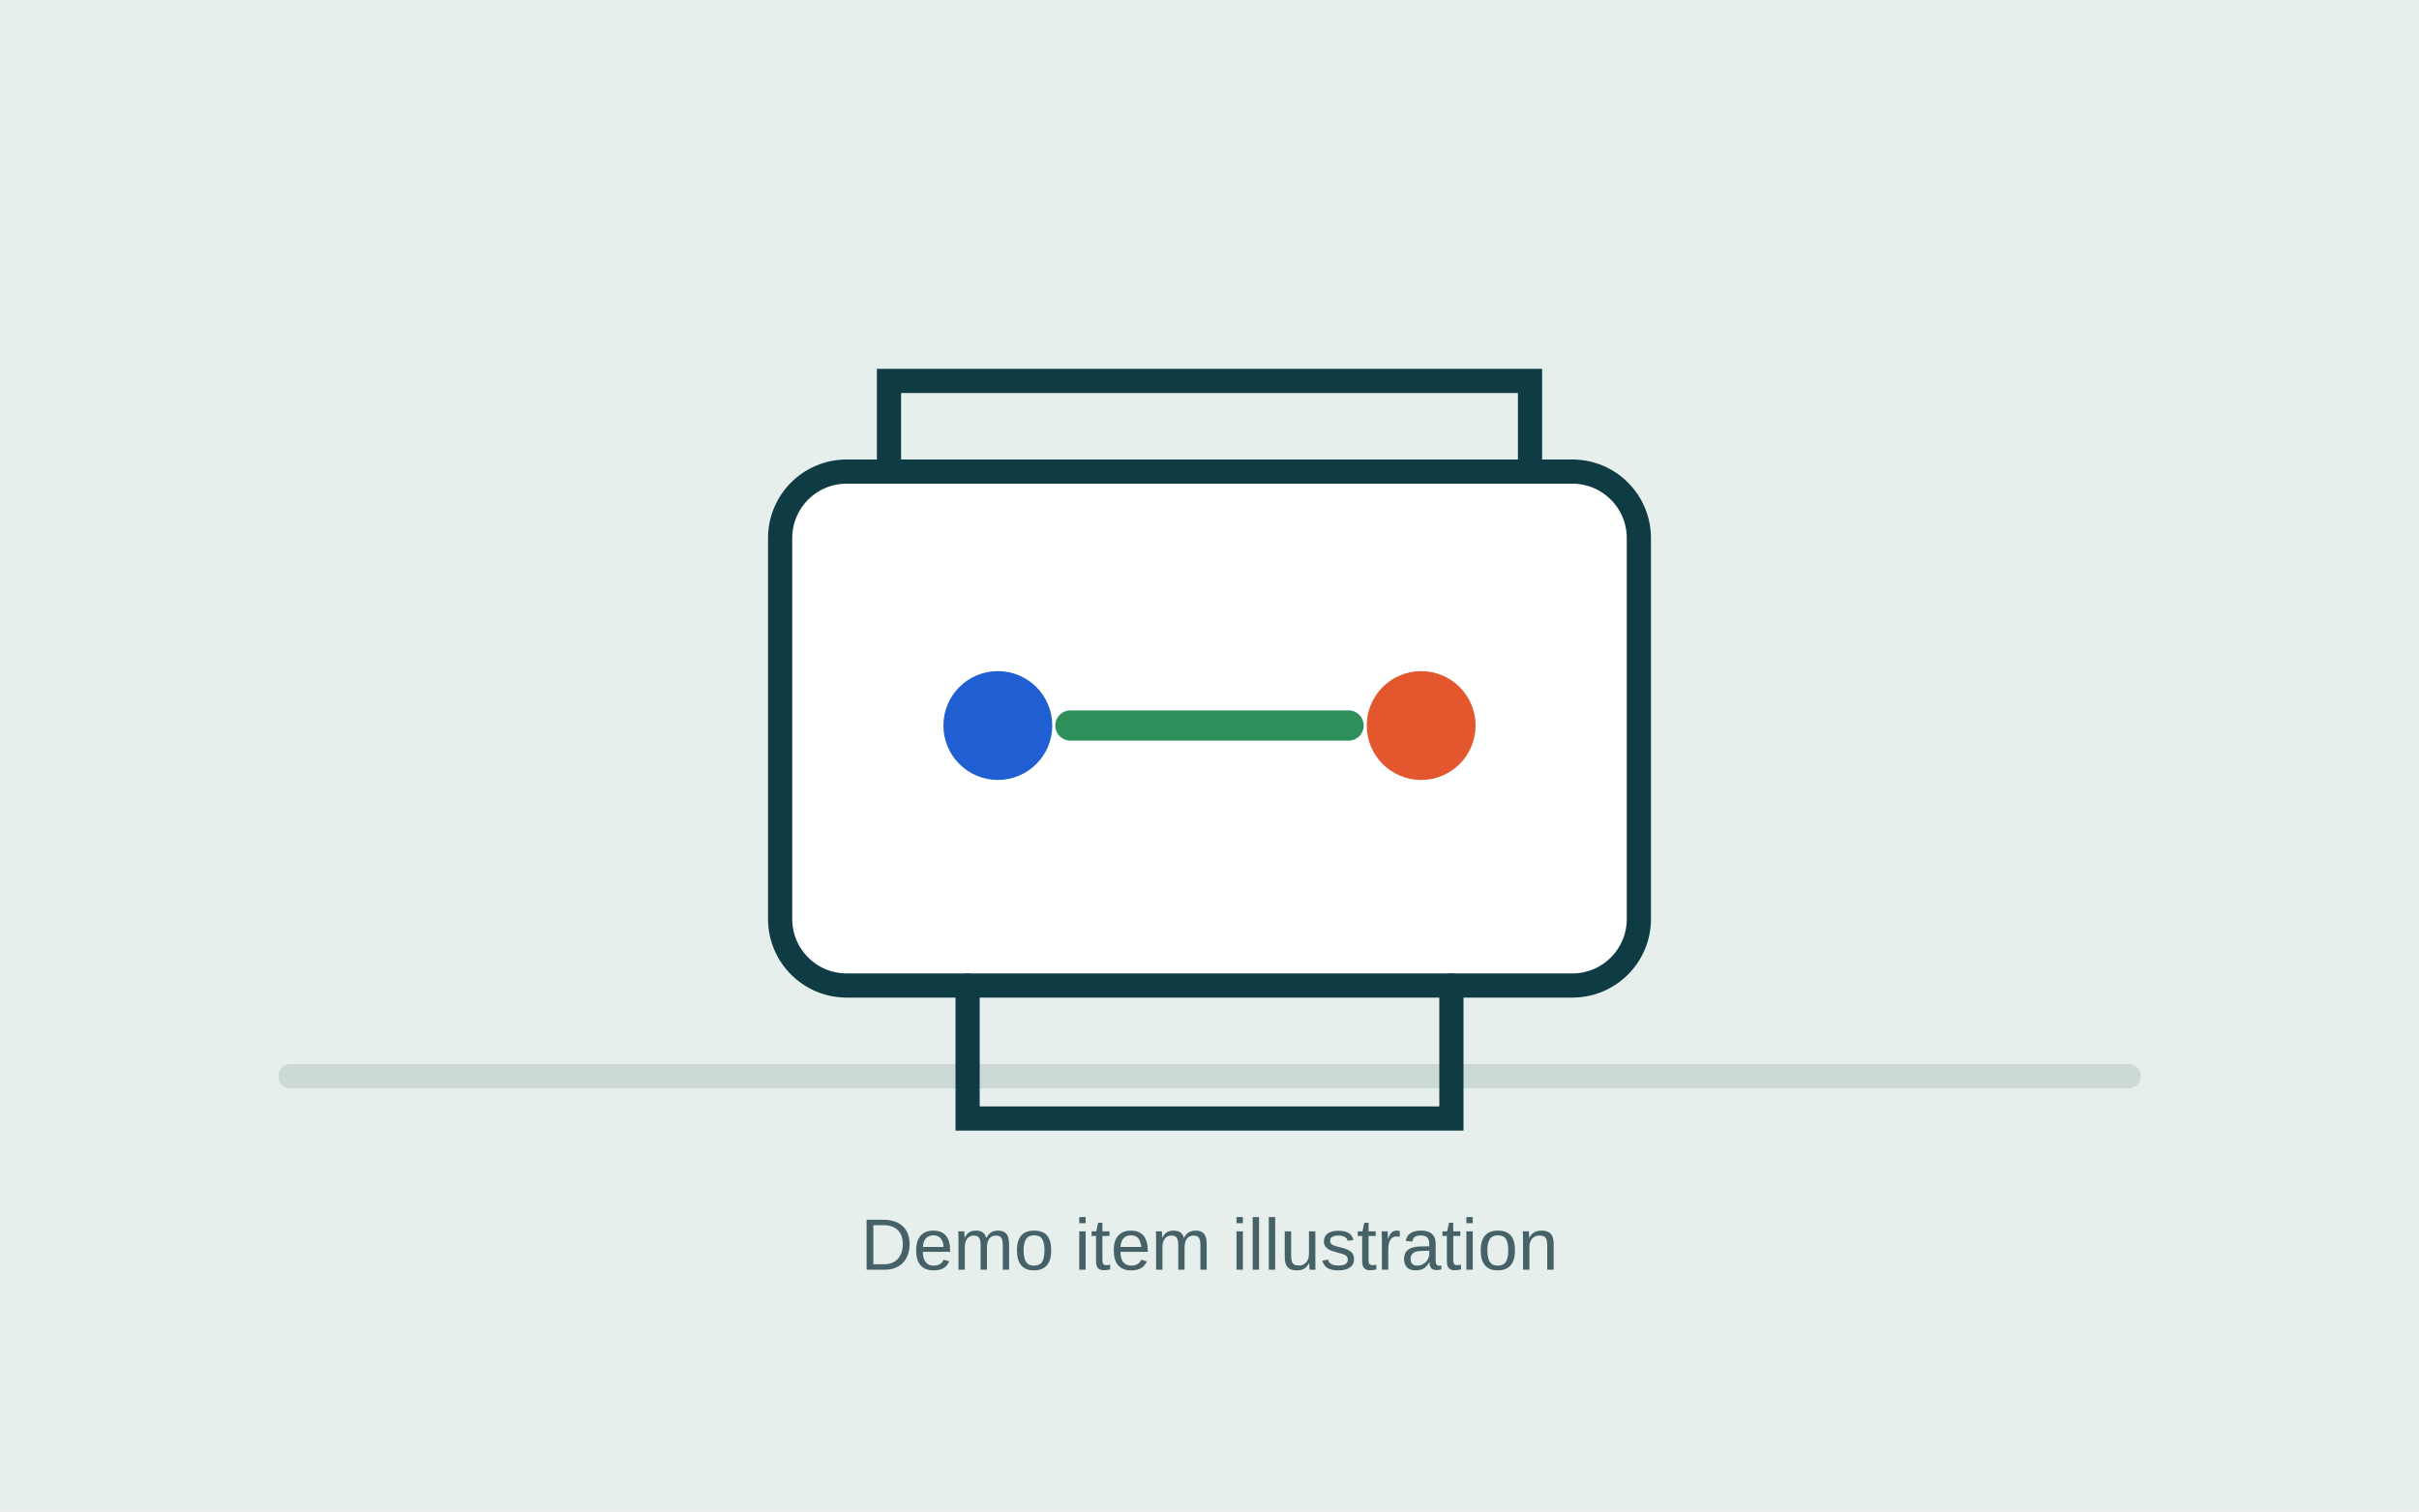
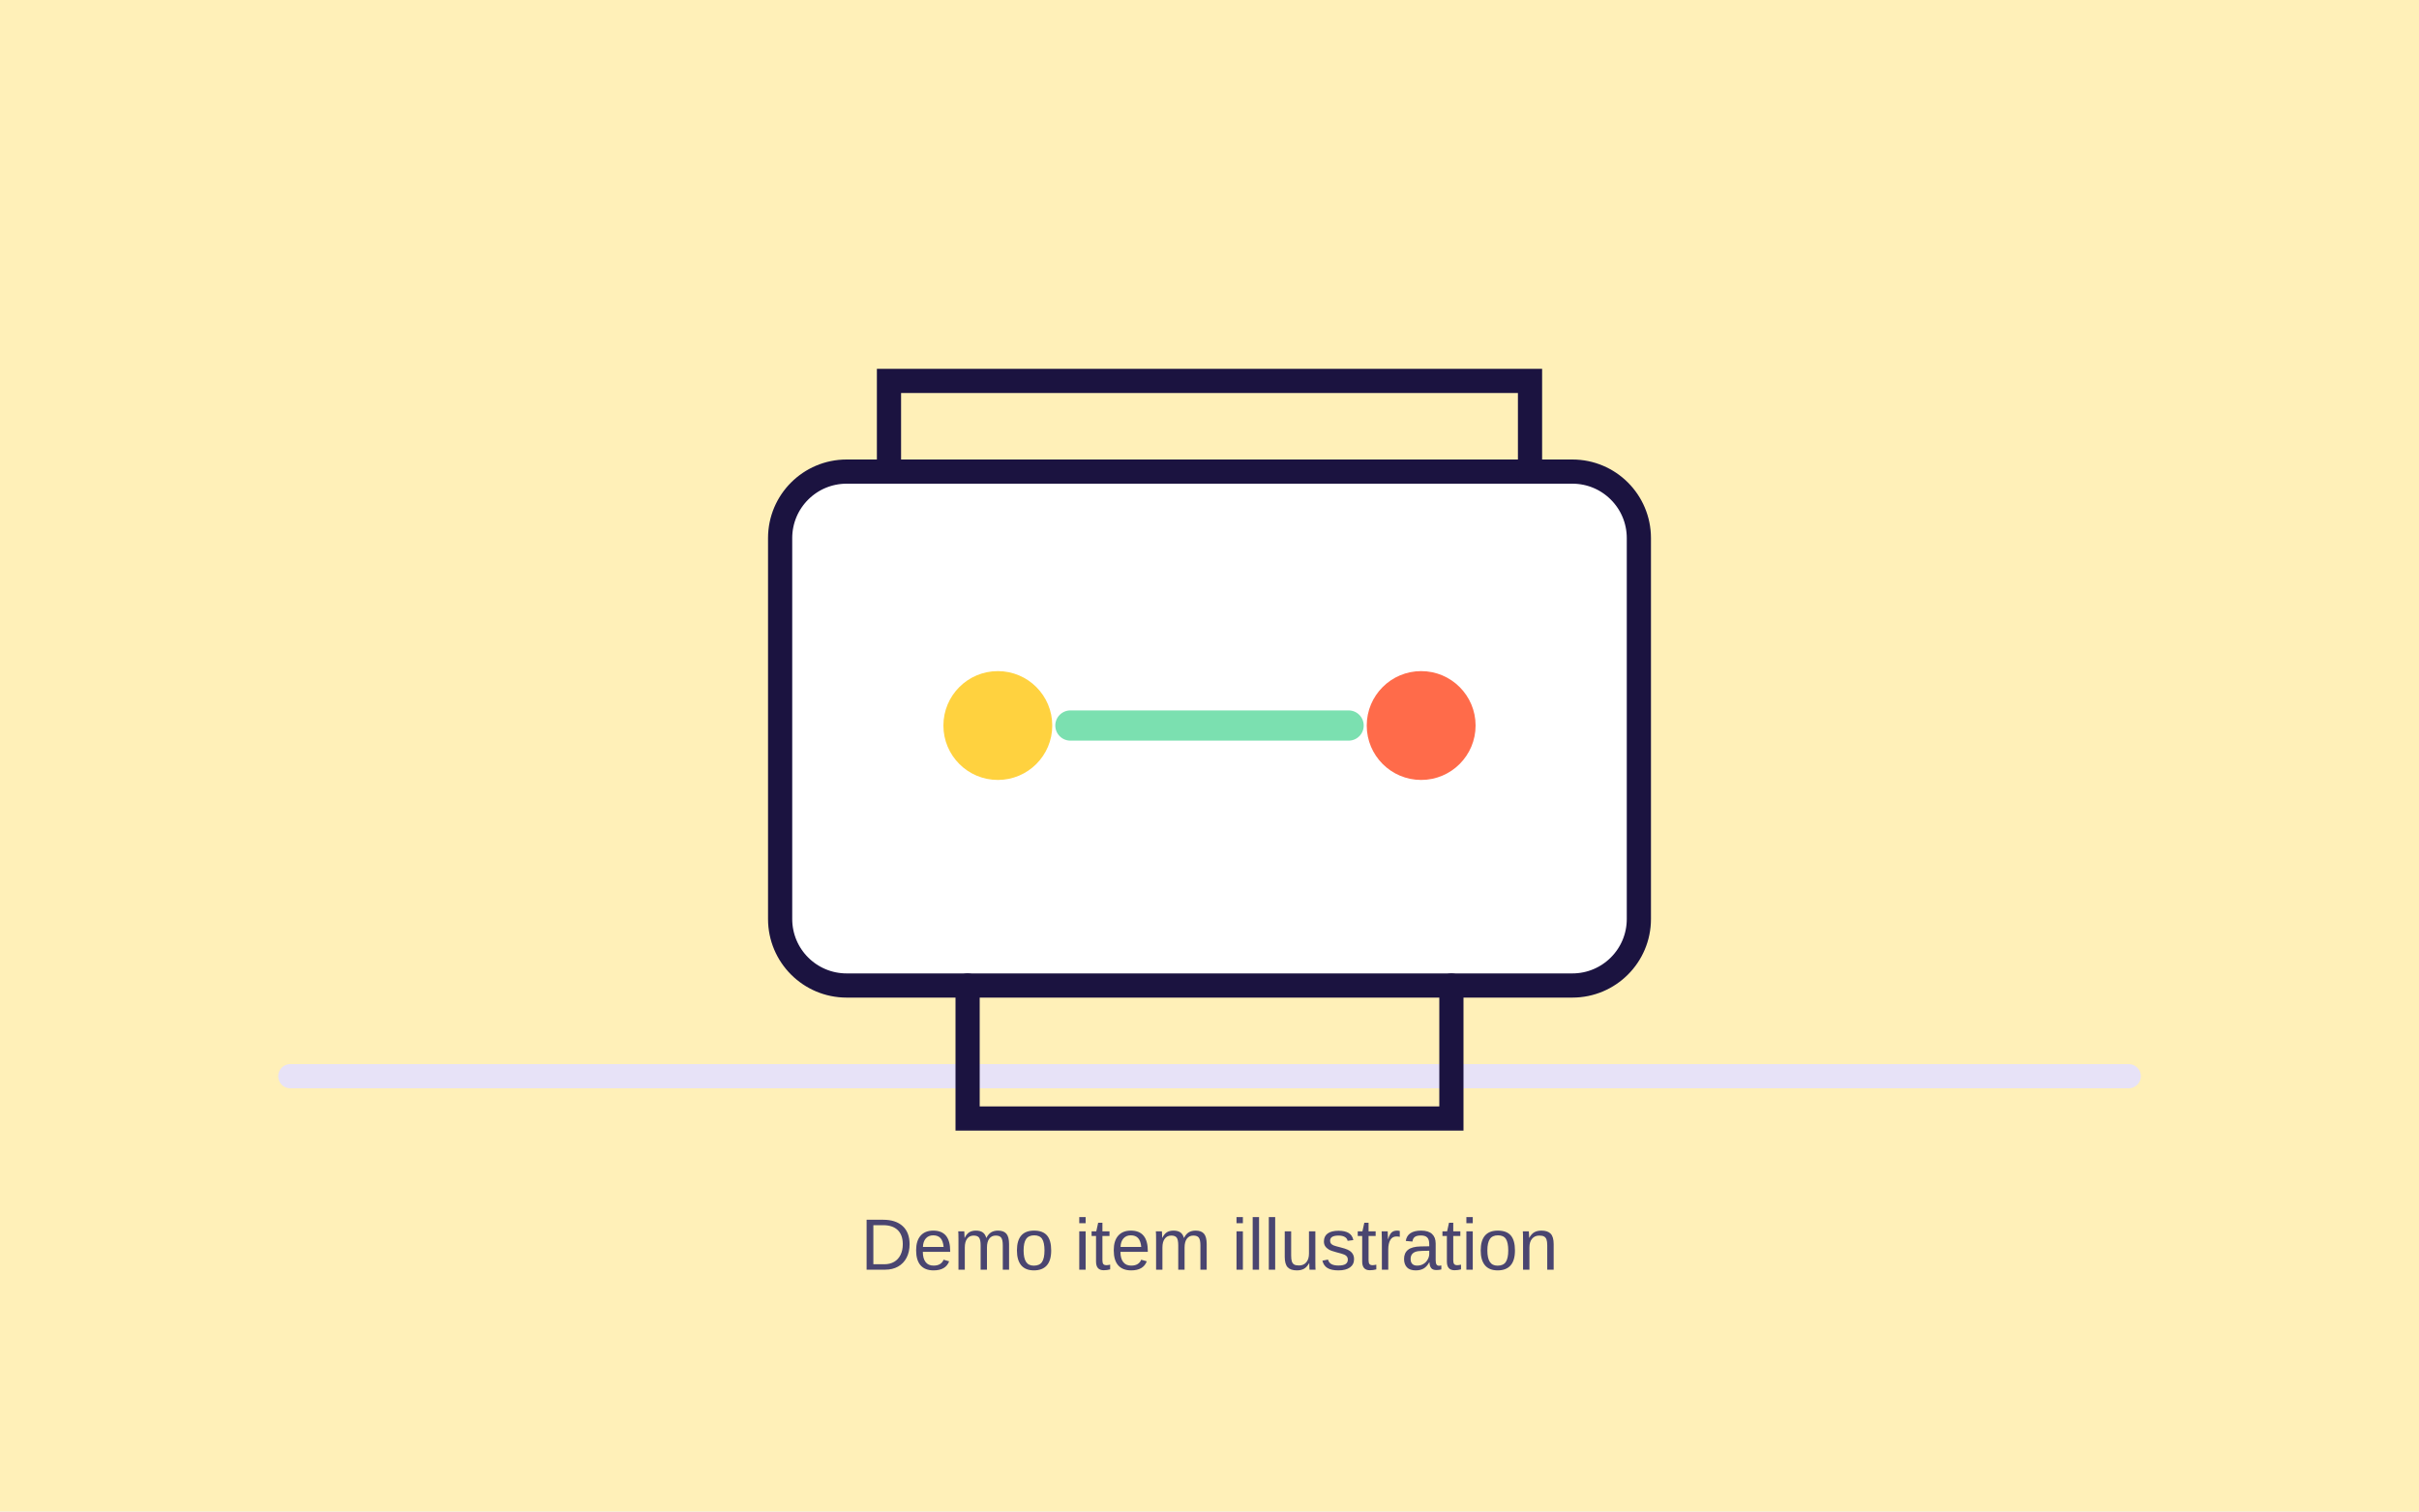
<svg xmlns="http://www.w3.org/2000/svg" viewBox="0 0 800 500" role="img" aria-label="Fictional demo item">
-   <rect width="800" height="500" fill="#E7EFEC" />
-   <path d="M96 356h608" stroke="#CCD9D5" stroke-width="8" stroke-linecap="round" />
-   <rect x="258" y="156" width="284" height="170" rx="22" fill="#FFFFFF" stroke="#0F3B45" stroke-width="8" />
-   <path d="M294 156v-30h212v30M320 326v44h160v-44" fill="none" stroke="#0F3B45" stroke-width="8" stroke-linecap="round" />
-   <circle cx="330" cy="240" r="18" fill="#1F5FD1" />
-   <circle cx="470" cy="240" r="18" fill="#E4572E" />
-   <path d="M354 240h92" stroke="#2F8F5B" stroke-width="10" stroke-linecap="round" />
-   <text x="400" y="420" text-anchor="middle" font-family="Arial, sans-serif" font-size="24" fill="#466168">Demo item illustration</text>
+   <rect width="800" height="500" fill="#FFF0B8" />
+   <path d="M96 356h608" stroke="#E7E2F7" stroke-width="8" stroke-linecap="round" />
+   <rect x="258" y="156" width="284" height="170" rx="22" fill="#FFFFFF" stroke="#1B1340" stroke-width="8" />
+   <path d="M294 156v-30h212v30M320 326v44h160v-44" fill="none" stroke="#1B1340" stroke-width="8" stroke-linecap="round" />
+   <circle cx="330" cy="240" r="18" fill="#FFD23F" />
+   <circle cx="470" cy="240" r="18" fill="#FF6B4A" />
+   <path d="M354 240h92" stroke="#7BE0B0" stroke-width="10" stroke-linecap="round" />
+   <text x="400" y="420" text-anchor="middle" font-family="Arial, sans-serif" font-size="24" fill="#4A4570">Demo item illustration</text>
</svg>
